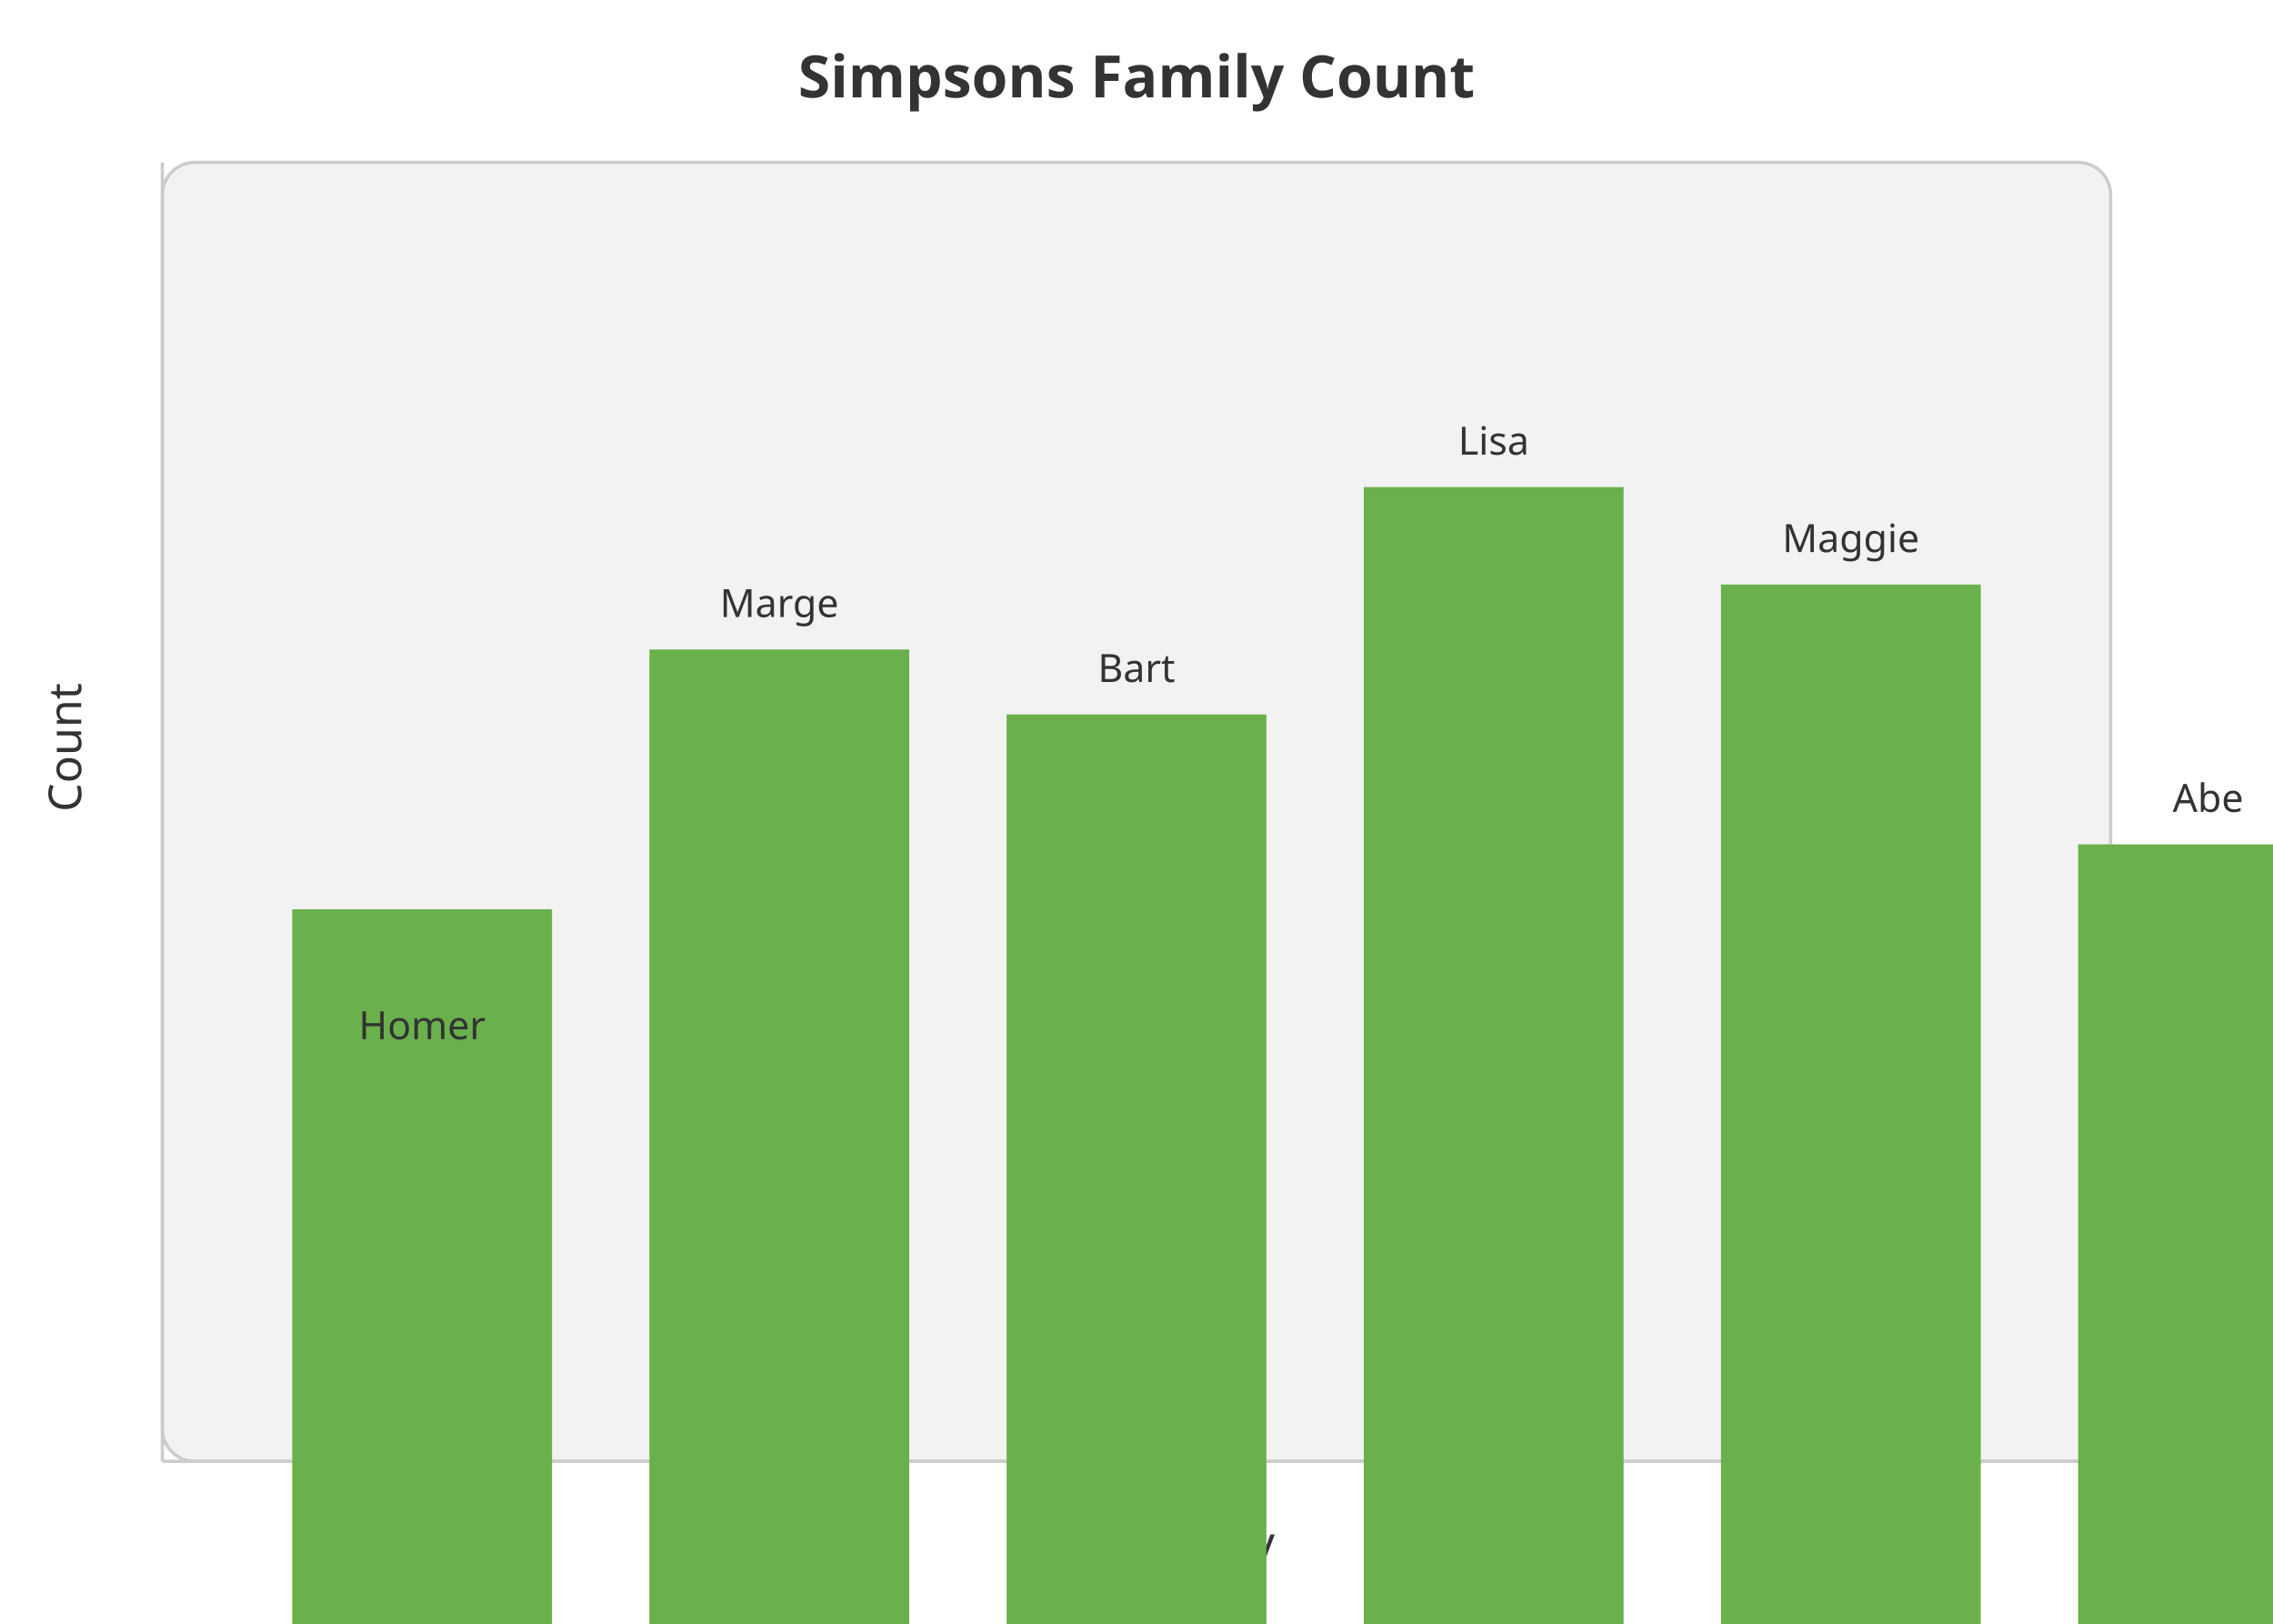
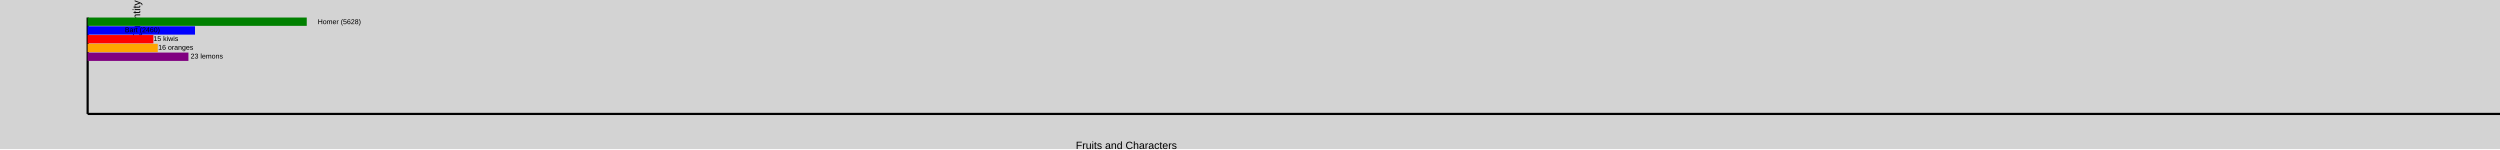
- <svg xmlns="http://www.w3.org/2000/svg" viewBox="0 0 700 500">
-   <style type="text/css">
-                 .bar {
-                     fill: #6ab04c;
-                     transition: fill 0.3s ease-in-out;
-                 }
-                 .bar:hover {
-                     fill: #c0504d;
-                 }
-                 .axis {
-                     font-family: sans-serif;
-                     font-size: 14px;
-                     fill: #333;
-                 }
-                 .title {
-                     font-family: sans-serif;
-                     font-size: 18px;
-                     font-weight: bold;
-                     fill: #333;
-                     text-anchor: middle;
-                 }
-                 .label {
-                     font-family: sans-serif;
-                     font-size: 12px;
-                     fill: #333;
-                     text-anchor: middle;
-                 }
-             </style>
-   <rect x="50" y="50" width="600" height="400" fill="#f2f2f2" stroke="#ccc" rx="10" />
-   <text x="350" y="30" class="title">Simpsons Family Count</text>
-   <line x1="50" y1="450" x2="650" y2="450" stroke="#ccc" />
-   <line x1="50" y1="50" x2="50" y2="450" stroke="#ccc" />
-   <text x="350" y="480" class="axis">Family</text>
-   <text x="25" y="250" class="axis" transform="rotate(-90,25,250)">Count</text>
-   <rect x="90" y="280" width="80" height="5835" class="bar" />
-   <text x="130" y="320" class="label">Homer</text>
-   <rect x="200" y="200" width="80" height="2830" class="bar" />
-   <text x="240" y="190" class="label">Marge</text>
-   <rect x="310" y="220" width="80" height="4380" class="bar" />
-   <text x="350" y="210" class="label">Bart</text>
-   <rect x="420" y="150" width="80" height="2555" class="bar" />
-   <text x="460" y="140" class="label">Lisa</text>
-   <rect x="530" y="180" width="80" height="630" class="bar" />
-   <text x="570" y="170" class="label">Maggie</text>
-   <rect x="640" y="260" width="80" height="415" class="bar" />
-   <text x="680" y="250" class="label">Abe</text>
+ <svg xmlns="http://www.w3.org/2000/svg" width="100%" height="100%">
+   <rect width="100%" height="100%" fill="lightgray" />
+   <g transform="translate(200, 40)">
+     <line x1="0" y1="220" x2="5505" y2="220" stroke="black" stroke-width="5" />
+     <line x1="0" y1="0" x2="0" y2="220" stroke="black" stroke-width="5" />
+     <text x="-50" y="120" transform="rotate(-90)" font-size="24px" font-family="Arial">Quantity</text>
+     <text x="2255" y="300" font-size="24px" font-family="Arial">Fruits and Characters</text>
+     <g class="bar">
+       <rect width="500" height="19" fill="green" />
+       <text x="525" y="9.5" dy=".35em" font-size="16px" font-family="Arial">Homer (5628)</text>
+     </g>
+     <g class="bar">
+       <rect width="245" height="19" y="20" fill="blue" />
+       <text x="85" y="28" dy=".35em" font-size="16px" font-family="Arial">Bart (2460)</text>
+     </g>
+     <g class="bar">
+       <rect width="150" height="19" y="40" fill="red" />
+       <text x="150" y="48" dy=".35em" font-size="16px" font-family="Arial">15 kiwis</text>
+     </g>
+     <g class="bar">
+       <rect width="160" height="19" y="60" fill="orange" />
+       <text x="161" y="68" dy=".35em" font-size="16px" font-family="Arial">16 oranges</text>
+     </g>
+     <g class="bar">
+       <rect width="230" height="19" y="80" fill="purple" />
+       <text x="235" y="88" dy=".35em" font-size="16px" font-family="Arial">23 lemons</text>
+     </g>
+   </g>
</svg>
